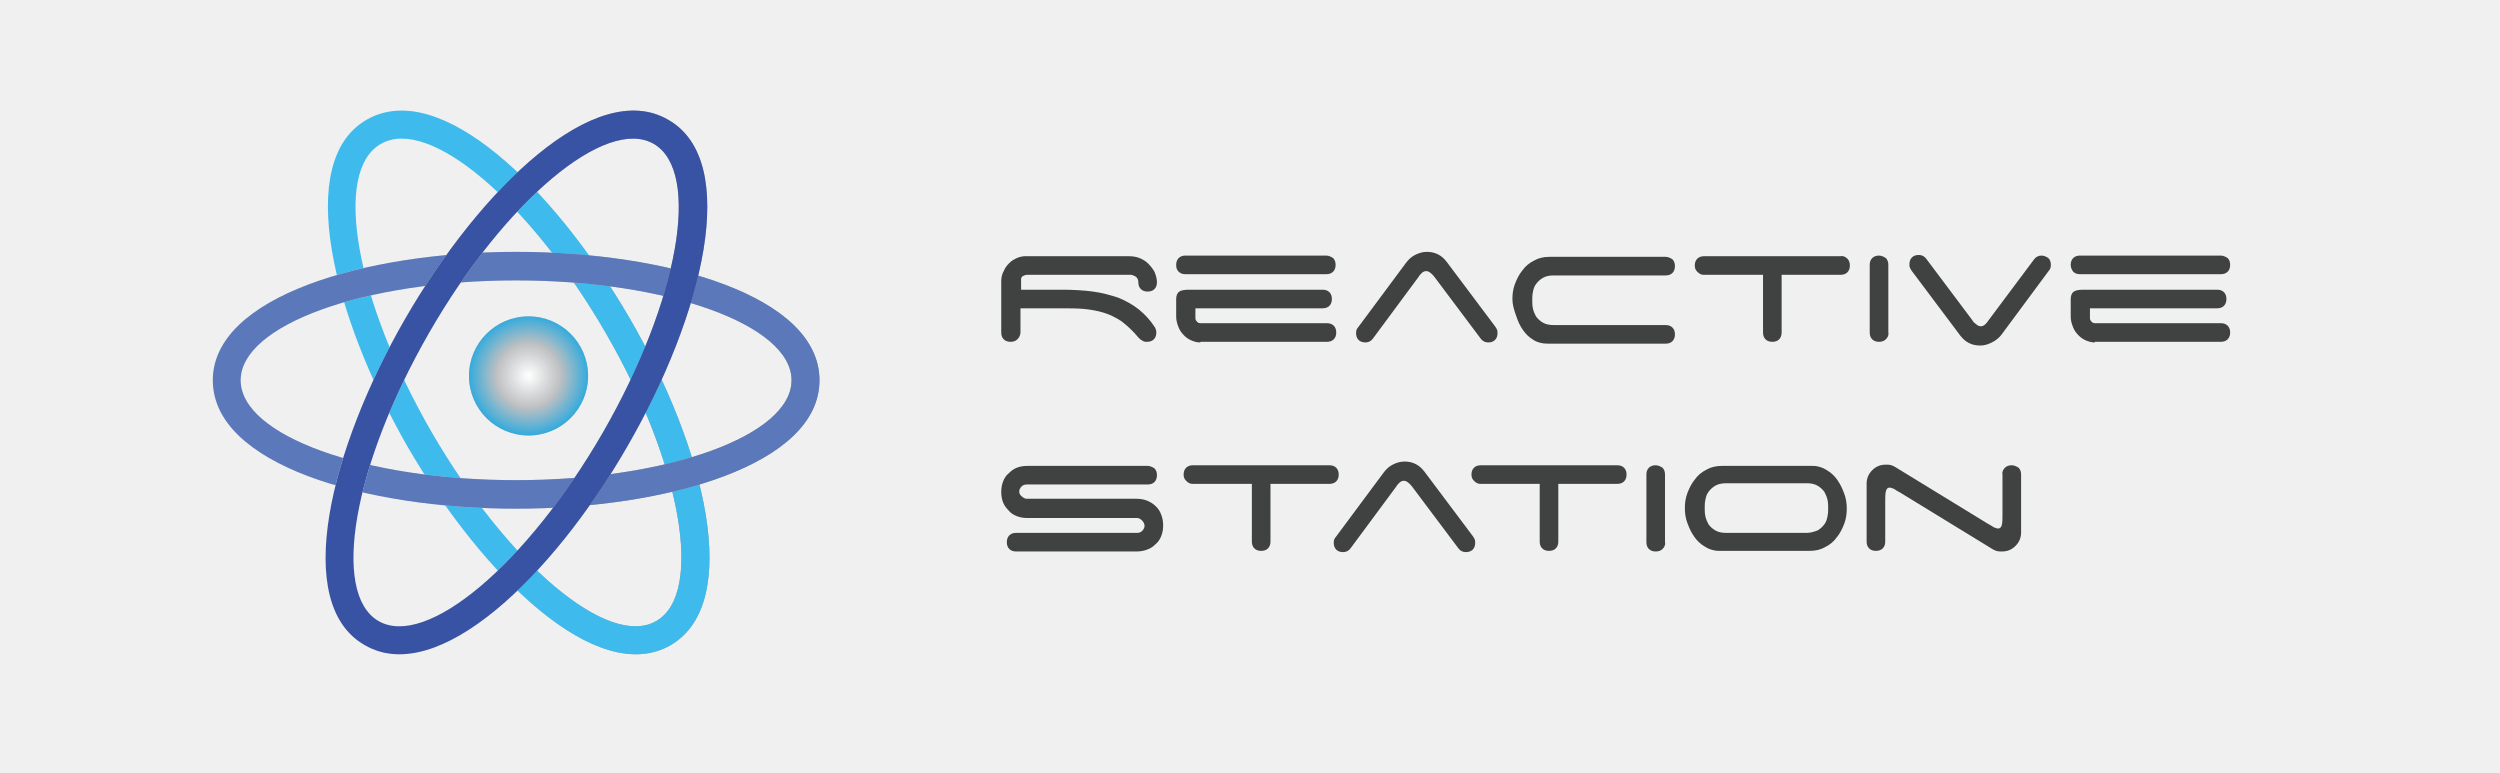
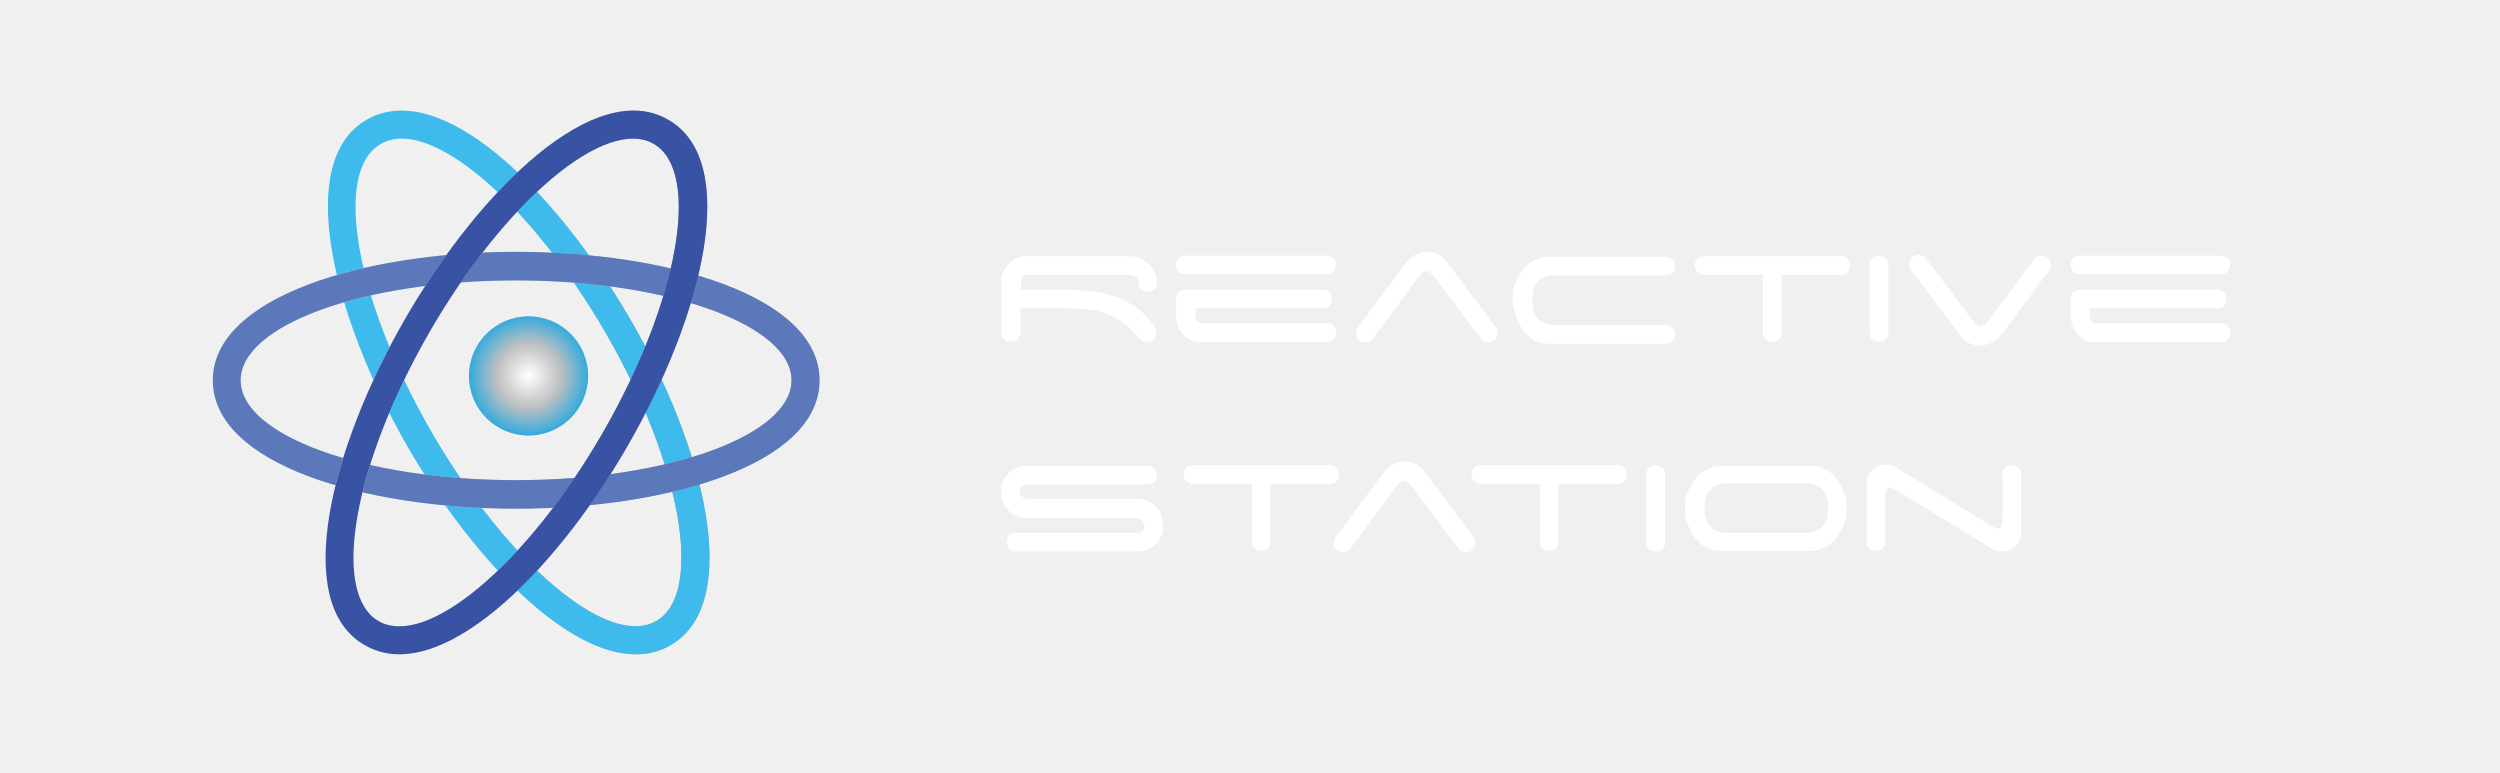
<svg xmlns="http://www.w3.org/2000/svg" version="1.1" id="Layer_1" x="0px" y="0px" viewBox="0 0 403 124.5" style="enable-background:new 0 0 403 124.5;" xml:space="preserve">
  <style type="text/css">
	.st0{fill:url(#SVGID_1_);}
	.st1{fill:url(#SVGID_2_);}
	.st2{fill:url(#SVGID_3_);}
	.st3{fill:#3EBBEC;}
	.st4{fill:url(#SVGID_4_);}
	.st5{fill:#5A78BA;}
	.st6{fill:url(#SVGID_5_);}
	.st7{fill:#3853A3;}
- 	.st8{fill:#404241;}
+ 	.st8{fill:#ffffff;}
	.st9{fill:url(#SVGID_6_);}
	.st10{fill:url(#SVGID_7_);}
	.st11{fill:url(#SVGID_8_);}
	.st12{fill:url(#SVGID_9_);}
	.st13{fill:url(#SVGID_10_);}
</style>
  <g>
    <radialGradient id="SVGID_1_" cx="85.193" cy="60.551" r="9.595" gradientUnits="userSpaceOnUse">
      <stop offset="5.102040e-003" style="stop-color:#FFFFFF" />
      <stop offset="0.959" style="stop-color:#BBBDBF;stop-opacity:0.904" />
    </radialGradient>
    <circle class="st0" cx="85.2" cy="60.6" r="9.6" />
    <radialGradient id="SVGID_2_" cx="85.193" cy="60.551" r="9.595" gradientUnits="userSpaceOnUse">
      <stop offset="5.102040e-003" style="stop-color:#FFFFFF" />
      <stop offset="0.541" style="stop-color:#BBBDBF;stop-opacity:0.904" />
      <stop offset="1" style="stop-color:#26A9E0;stop-opacity:0.904" />
    </radialGradient>
    <circle class="st1" cx="85.2" cy="60.6" r="9.6" />
  </g>
  <g>
    <g>
      <linearGradient id="SVGID_3_" gradientUnits="userSpaceOnUse" x1="52.842" y1="61.641" x2="114.354" y2="61.641">
        <stop offset="5.102040e-003" style="stop-color:#FFFFFF" />
        <stop offset="0.959" style="stop-color:#929497;stop-opacity:0.904" />
      </linearGradient>
      <path class="st2" d="M59.1,19.3C47.4,26,53.6,50.9,65.7,72C77.9,93,96.3,110.8,108.1,104c11.7-6.8,5.6-31.7-6.6-52.7    C89.3,30.3,70.9,12.5,59.1,19.3z M105.8,100.1c-7.7,4.5-23.9-9.2-36.2-30.4c-12.3-21.3-16-42.1-8.2-46.5    c7.7-4.5,23.9,9.2,36.2,30.4S113.5,95.7,105.8,100.1z" />
    </g>
    <g>
      <path class="st3" d="M59.1,19.3C47.4,26,53.6,50.9,65.7,72C77.9,93,96.3,110.8,108.1,104c11.7-6.8,5.6-31.7-6.6-52.7    C89.3,30.3,70.9,12.5,59.1,19.3z M105.8,100.1c-7.7,4.5-23.9-9.2-36.2-30.4c-12.3-21.3-16-42.1-8.2-46.5    c7.7-4.5,23.9,9.2,36.2,30.4S113.5,95.7,105.8,100.1z" />
    </g>
  </g>
  <g>
    <g>
      <linearGradient id="SVGID_4_" gradientUnits="userSpaceOnUse" x1="34.264" y1="61.323" x2="132.158" y2="61.323">
        <stop offset="5.102040e-003" style="stop-color:#FFFFFF" />
        <stop offset="0.959" style="stop-color:#929497;stop-opacity:0.904" />
      </linearGradient>
      <path class="st4" d="M34.3,61.3C34.3,74.9,58.9,82,83.2,82s48.9-7.1,48.9-20.7s-24.6-20.7-48.9-20.7S34.3,47.8,34.3,61.3z     M127.6,61.3c0,8.9-19.9,16.1-44.4,16.1c-24.5,0-44.4-7.2-44.4-16.1c0-8.9,19.9-16.1,44.4-16.1C107.7,45.2,127.6,52.4,127.6,61.3z    " />
    </g>
    <g>
      <path class="st5" d="M34.3,61.3C34.3,74.9,58.9,82,83.2,82s48.9-7.1,48.9-20.7s-24.6-20.7-48.9-20.7S34.3,47.8,34.3,61.3z     M127.6,61.3c0,8.9-19.9,16.1-44.4,16.1c-24.5,0-44.4-7.2-44.4-16.1c0-8.9,19.9-16.1,44.4-16.1C107.7,45.2,127.6,52.4,127.6,61.3z    " />
    </g>
  </g>
  <g>
    <g>
      <linearGradient id="SVGID_5_" gradientUnits="userSpaceOnUse" x1="52.489" y1="61.641" x2="114.001" y2="61.641">
        <stop offset="5.102040e-003" style="stop-color:#FFFFFF" />
        <stop offset="0.959" style="stop-color:#929497;stop-opacity:0.904" />
      </linearGradient>
      <path class="st6" d="M107.7,19.3c-11.7-6.8-30.2,11-42.4,32.1C53.2,72.4,47,97.3,58.8,104C70.5,110.8,89,93,101.1,72    C113.3,50.9,119.5,26,107.7,19.3z M61,100.1c-7.7-4.5-4-25.3,8.2-46.5s28.5-34.9,36.2-30.4c7.7,4.5,4,25.3-8.2,46.5    C84.9,91,68.7,104.6,61,100.1z" />
    </g>
    <g>
      <path class="st7" d="M107.7,19.3c-11.7-6.8-30.2,11-42.4,32.1C53.2,72.4,47,97.3,58.8,104C70.5,110.8,89,93,101.1,72    C113.3,50.9,119.5,26,107.7,19.3z M61,100.1c-7.7-4.5-4-25.3,8.2-46.5s28.5-34.9,36.2-30.4c7.7,4.5,4,25.3-8.2,46.5    C84.9,91,68.7,104.6,61,100.1z" />
    </g>
  </g>
  <g>
    <path class="st8" d="M186.4,53.6c0,0.4-0.1,0.8-0.4,1.1c-0.3,0.3-0.7,0.4-1.1,0.4c-0.2,0-0.4,0-0.6-0.1c-0.2-0.1-0.3-0.2-0.5-0.3   c-0.1-0.1-0.2-0.2-0.3-0.3c-0.9-1.1-1.8-1.9-2.7-2.6c-0.9-0.6-1.9-1.1-2.9-1.4c-1-0.3-2.1-0.5-3.2-0.6c-1.1-0.1-2.4-0.1-3.7-0.1   h-6.5v3.9c0,0.4-0.2,0.8-0.5,1.1c-0.3,0.3-0.7,0.4-1.1,0.4c-0.4,0-0.8-0.1-1.1-0.4c-0.3-0.3-0.4-0.7-0.4-1.1v-8.2   c0-0.6,0.1-1.2,0.4-1.7c0.2-0.5,0.5-0.9,0.9-1.3c0.4-0.4,0.8-0.6,1.2-0.8c0.5-0.2,0.9-0.3,1.4-0.3H182c0.6,0,1.2,0.1,1.7,0.3   c0.5,0.2,1,0.5,1.4,0.9c0.4,0.4,0.7,0.8,1,1.3c0.2,0.5,0.4,1.1,0.4,1.7c0,0.4-0.1,0.8-0.4,1.1c-0.3,0.3-0.7,0.4-1.1,0.4   c-0.4,0-0.8-0.1-1.1-0.4c-0.3-0.3-0.4-0.7-0.4-1.1c0-0.3-0.1-0.6-0.3-0.8c-0.2-0.2-0.5-0.3-0.8-0.4h-16.8c-0.3,0-0.5,0.1-0.7,0.2   c-0.2,0.1-0.3,0.3-0.3,0.5v1.7h6.5c1.9,0,3.6,0.1,5.1,0.3c1.5,0.2,2.9,0.6,4.1,1c1.2,0.5,2.3,1.1,3.3,1.9c1,0.8,1.8,1.7,2.6,2.9   C186.3,53,186.4,53.3,186.4,53.6z" />
    <path class="st8" d="M189.6,42.7c0-0.4,0.1-0.8,0.4-1.1c0.3-0.3,0.7-0.4,1.1-0.4h22.7c0.4,0,0.8,0.2,1.1,0.4   c0.3,0.3,0.4,0.7,0.4,1.1c0,0.4-0.1,0.8-0.4,1.1c-0.3,0.3-0.7,0.4-1.1,0.4h-22.7c-0.4,0-0.8-0.1-1.1-0.4   C189.7,43.5,189.6,43.2,189.6,42.7z M193.5,55.2c-0.5,0-0.9-0.1-1.4-0.3c-0.5-0.2-0.9-0.5-1.2-0.8c-0.4-0.4-0.7-0.8-0.9-1.3   c-0.2-0.5-0.4-1.1-0.4-1.7v-2.9c0-0.6,0.2-1,0.5-1.2c0.3-0.2,0.8-0.3,1.6-0.3h21.5c0.4,0,0.8,0.1,1.1,0.4c0.3,0.3,0.4,0.7,0.4,1.1   s-0.1,0.8-0.4,1.1c-0.3,0.3-0.7,0.4-1.1,0.4h-20.5v1.6c0,0.2,0.1,0.4,0.3,0.6c0.2,0.2,0.4,0.2,0.7,0.2h20.2c0.4,0,0.8,0.1,1.1,0.4   c0.3,0.3,0.4,0.7,0.4,1.1c0,0.4-0.1,0.8-0.4,1.1c-0.3,0.3-0.7,0.4-1.1,0.4H193.5z" />
    <path class="st8" d="M221.3,54.6c-0.3,0.4-0.7,0.6-1.2,0.6c-0.4,0-0.8-0.1-1.1-0.4c-0.3-0.3-0.4-0.7-0.4-1.1c0-0.4,0.1-0.7,0.3-0.9   l7.8-10.5c0.4-0.5,0.8-0.9,1.4-1.2c0.6-0.3,1.2-0.5,1.9-0.5c0.6,0,1.2,0.1,1.8,0.4c0.6,0.3,1,0.7,1.4,1.2l7.8,10.4   c0.1,0.1,0.2,0.3,0.3,0.5c0.1,0.2,0.1,0.4,0.1,0.6c0,0.4-0.1,0.8-0.4,1.1c-0.3,0.3-0.7,0.4-1.1,0.4c-0.5,0-0.9-0.2-1.2-0.6l-7.5-10   c-0.2-0.2-0.3-0.4-0.6-0.6c-0.2-0.2-0.5-0.3-0.7-0.3c-0.2,0-0.5,0.1-0.7,0.3c-0.2,0.2-0.4,0.4-0.5,0.6L221.3,54.6z" />
    <path class="st8" d="M243.8,48.2c0-0.8,0.1-1.6,0.4-2.4c0.3-0.8,0.7-1.6,1.2-2.2c0.5-0.7,1.1-1.2,1.9-1.6c0.7-0.4,1.5-0.6,2.5-0.6   h18.7c0.4,0,0.8,0.2,1.1,0.4c0.3,0.3,0.4,0.7,0.4,1.1c0,0.4-0.1,0.8-0.4,1.1c-0.3,0.3-0.7,0.4-1.1,0.4h-18c-0.7,0-1.3,0.1-1.8,0.4   c-0.5,0.3-0.8,0.6-1.1,1s-0.4,0.8-0.5,1.3c-0.1,0.5-0.1,0.9-0.1,1.3s0,0.8,0.1,1.3c0.1,0.5,0.3,0.9,0.5,1.3c0.3,0.4,0.6,0.7,1.1,1   c0.5,0.3,1.1,0.4,1.8,0.4h18c0.4,0,0.8,0.1,1.1,0.4c0.3,0.3,0.4,0.7,0.4,1.1c0,0.4-0.1,0.8-0.4,1.1c-0.3,0.3-0.7,0.4-1.1,0.4h-19   c-0.9,0-1.7-0.2-2.3-0.6c-0.7-0.4-1.3-1-1.7-1.6c-0.5-0.7-0.8-1.4-1.1-2.3C244,49.8,243.8,49,243.8,48.2z" />
    <path class="st8" d="M297.8,41.7c0.3,0.3,0.4,0.7,0.4,1.1c0,0.4-0.1,0.8-0.4,1.1c-0.3,0.3-0.7,0.4-1.1,0.4h-9.5v9.3   c0,0.4-0.1,0.8-0.4,1.1c-0.3,0.3-0.7,0.4-1.1,0.4c-0.4,0-0.8-0.1-1.1-0.4c-0.3-0.3-0.4-0.7-0.4-1.1v-9.3h-9.6c-0.4,0-0.7-0.2-1-0.5   c-0.3-0.3-0.4-0.6-0.4-1c0-0.4,0.1-0.8,0.4-1.1c0.3-0.3,0.7-0.4,1.1-0.4h22C297.1,41.2,297.5,41.4,297.8,41.7z" />
    <path class="st8" d="M304,54.7c-0.3,0.3-0.7,0.4-1.1,0.4c-0.4,0-0.8-0.1-1.1-0.4c-0.3-0.3-0.4-0.7-0.4-1.1V42.7   c0-0.4,0.1-0.8,0.4-1.1c0.3-0.3,0.7-0.4,1.1-0.4c0.4,0,0.8,0.2,1.1,0.4c0.3,0.3,0.4,0.7,0.4,1.1v10.9C304.5,54,304.3,54.4,304,54.7   z" />
    <path class="st8" d="M327.9,41.8c0.3-0.4,0.7-0.6,1.2-0.6c0.4,0,0.8,0.2,1.1,0.4c0.3,0.3,0.4,0.7,0.4,1.1c0,0.4-0.1,0.7-0.3,0.9   l0,0l-7.7,10.4c-0.4,0.5-0.9,0.9-1.5,1.2c-0.6,0.3-1.2,0.5-1.9,0.5c-0.6,0-1.2-0.1-1.8-0.4c-0.6-0.3-1-0.7-1.4-1.2l-7.8-10.4   c-0.1-0.1-0.2-0.3-0.3-0.5c-0.1-0.2-0.1-0.4-0.1-0.6c0-0.4,0.1-0.8,0.4-1.1c0.3-0.3,0.7-0.4,1.1-0.4c0.5,0,0.9,0.2,1.2,0.6l7.5,10   c0.1,0.2,0.3,0.4,0.6,0.6c0.2,0.2,0.5,0.3,0.7,0.3c0.2,0,0.5-0.1,0.7-0.3c0.2-0.2,0.4-0.4,0.5-0.6L327.9,41.8z" />
    <path class="st8" d="M333.8,42.7c0-0.4,0.1-0.8,0.4-1.1c0.3-0.3,0.7-0.4,1.1-0.4H358c0.4,0,0.8,0.2,1.1,0.4   c0.3,0.3,0.4,0.7,0.4,1.1c0,0.4-0.1,0.8-0.4,1.1c-0.3,0.3-0.7,0.4-1.1,0.4h-22.7c-0.4,0-0.8-0.1-1.1-0.4   C334,43.5,333.8,43.2,333.8,42.7z M337.7,55.2c-0.5,0-0.9-0.1-1.4-0.3c-0.5-0.2-0.9-0.5-1.2-0.8c-0.4-0.4-0.7-0.8-0.9-1.3   c-0.2-0.5-0.4-1.1-0.4-1.7v-2.9c0-0.6,0.2-1,0.5-1.2c0.3-0.2,0.8-0.3,1.6-0.3h21.5c0.4,0,0.8,0.1,1.1,0.4c0.3,0.3,0.4,0.7,0.4,1.1   s-0.1,0.8-0.4,1.1c-0.3,0.3-0.7,0.4-1.1,0.4h-20.5v1.6c0,0.2,0.1,0.4,0.3,0.6c0.2,0.2,0.4,0.2,0.7,0.2H358c0.4,0,0.8,0.1,1.1,0.4   c0.3,0.3,0.4,0.7,0.4,1.1c0,0.4-0.1,0.8-0.4,1.1c-0.3,0.3-0.7,0.4-1.1,0.4H337.7z" />
    <path class="st8" d="M163.9,83.2c-0.5-0.2-1-0.5-1.3-0.9c-0.4-0.4-0.7-0.8-0.9-1.3c-0.2-0.5-0.3-1.1-0.3-1.7c0-0.6,0.1-1.2,0.3-1.7   c0.2-0.5,0.5-1,0.9-1.3c0.4-0.4,0.8-0.7,1.3-0.9c0.5-0.2,1.1-0.3,1.7-0.3H185c0.4,0,0.8,0.2,1.1,0.4c0.3,0.3,0.4,0.7,0.4,1.1   c0,0.4-0.1,0.8-0.4,1.1c-0.3,0.3-0.7,0.4-1.1,0.4h-19.5c-0.3,0-0.6,0.1-0.8,0.3c-0.2,0.2-0.4,0.5-0.4,0.8c0,0.3,0.1,0.6,0.4,0.8   c0.2,0.2,0.5,0.4,0.8,0.4h17.7c0.6,0,1.2,0.1,1.7,0.3c0.5,0.2,1,0.5,1.4,0.9c0.4,0.4,0.7,0.8,0.9,1.4c0.2,0.5,0.3,1.1,0.3,1.7   c0,0.6-0.1,1.2-0.3,1.7c-0.2,0.5-0.5,1-0.9,1.3c-0.4,0.4-0.8,0.7-1.4,0.9c-0.5,0.2-1.1,0.3-1.7,0.3h-19.4c-0.4,0-0.8-0.1-1.1-0.4   c-0.3-0.3-0.4-0.7-0.4-1.1c0-0.4,0.1-0.8,0.4-1.1c0.3-0.3,0.7-0.4,1.1-0.4h19.5c0.3,0,0.6-0.1,0.8-0.3c0.2-0.2,0.4-0.5,0.4-0.8   c0-0.3-0.1-0.6-0.4-0.9c-0.2-0.2-0.5-0.4-0.8-0.4h-17.8C165,83.5,164.4,83.4,163.9,83.2z" />
    <path class="st8" d="M215.4,75.4c0.3,0.3,0.4,0.7,0.4,1.1c0,0.4-0.1,0.8-0.4,1.1s-0.7,0.4-1.1,0.4h-9.5v9.3c0,0.4-0.1,0.8-0.4,1.1   c-0.3,0.3-0.7,0.4-1.1,0.4c-0.4,0-0.8-0.1-1.1-0.4c-0.3-0.3-0.4-0.7-0.4-1.1v-9.3h-9.6c-0.4,0-0.7-0.2-1-0.5   c-0.3-0.3-0.4-0.6-0.4-1c0-0.4,0.1-0.8,0.4-1.1c0.3-0.3,0.7-0.4,1.1-0.4h22C214.7,75,215.1,75.1,215.4,75.4z" />
    <path class="st8" d="M217.7,88.4c-0.3,0.4-0.7,0.6-1.2,0.6c-0.4,0-0.8-0.1-1.1-0.4c-0.3-0.3-0.4-0.7-0.4-1.1c0-0.4,0.1-0.7,0.3-0.9   l7.8-10.5c0.4-0.5,0.8-0.9,1.4-1.2c0.6-0.3,1.2-0.5,1.9-0.5c0.6,0,1.2,0.1,1.8,0.4c0.6,0.3,1,0.7,1.4,1.2l7.8,10.4   c0.1,0.1,0.2,0.3,0.3,0.5c0.1,0.2,0.1,0.4,0.1,0.6c0,0.4-0.1,0.8-0.4,1.1c-0.3,0.3-0.7,0.4-1.1,0.4c-0.5,0-0.9-0.2-1.2-0.6l-7.5-10   c-0.2-0.2-0.3-0.4-0.6-0.6c-0.2-0.2-0.5-0.3-0.7-0.3c-0.2,0-0.5,0.1-0.7,0.3c-0.2,0.2-0.4,0.4-0.5,0.6L217.7,88.4z" />
    <path class="st8" d="M261.8,75.4c0.3,0.3,0.4,0.7,0.4,1.1c0,0.4-0.1,0.8-0.4,1.1c-0.3,0.3-0.7,0.4-1.1,0.4h-9.5v9.3   c0,0.4-0.1,0.8-0.4,1.1c-0.3,0.3-0.7,0.4-1.1,0.4c-0.4,0-0.8-0.1-1.1-0.4c-0.3-0.3-0.4-0.7-0.4-1.1v-9.3h-9.6c-0.4,0-0.7-0.2-1-0.5   c-0.3-0.3-0.4-0.6-0.4-1c0-0.4,0.1-0.8,0.4-1.1c0.3-0.3,0.7-0.4,1.1-0.4h22C261.1,75,261.5,75.1,261.8,75.4z" />
    <path class="st8" d="M268,88.5c-0.3,0.3-0.7,0.4-1.1,0.4c-0.4,0-0.8-0.1-1.1-0.4c-0.3-0.3-0.4-0.7-0.4-1.1V76.5   c0-0.4,0.1-0.8,0.4-1.1c0.3-0.3,0.7-0.4,1.1-0.4c0.4,0,0.8,0.2,1.1,0.4c0.3,0.3,0.4,0.7,0.4,1.1v10.9   C268.5,87.8,268.3,88.2,268,88.5z" />
    <path class="st8" d="M297.7,82c0,0.8-0.1,1.6-0.4,2.4c-0.3,0.8-0.7,1.6-1.2,2.2c-0.5,0.7-1.1,1.2-1.9,1.6c-0.7,0.4-1.5,0.6-2.5,0.6   h-14.6c-0.9,0-1.7-0.3-2.3-0.7c-0.7-0.4-1.3-1-1.7-1.6c-0.5-0.7-0.8-1.4-1.1-2.2c-0.3-0.8-0.4-1.6-0.4-2.4c0-0.8,0.1-1.6,0.4-2.4   c0.3-0.8,0.7-1.6,1.2-2.2c0.5-0.7,1.1-1.2,1.9-1.6c0.7-0.4,1.5-0.6,2.5-0.6h14.6c0.9,0,1.7,0.3,2.3,0.7c0.7,0.4,1.3,1,1.7,1.6   c0.5,0.7,0.8,1.4,1.1,2.2C297.6,80.4,297.7,81.2,297.7,82z M293,85.5c0.5-0.3,0.8-0.6,1.1-1c0.3-0.4,0.4-0.8,0.5-1.3   c0.1-0.5,0.1-0.9,0.1-1.3s0-0.8-0.1-1.3c-0.1-0.5-0.3-0.9-0.5-1.3c-0.3-0.4-0.6-0.7-1.1-1c-0.5-0.3-1.1-0.4-1.8-0.4h-12.9   c-0.7,0-1.3,0.1-1.8,0.4c-0.5,0.3-0.8,0.6-1.1,1c-0.3,0.4-0.4,0.8-0.5,1.3c-0.1,0.5-0.1,0.9-0.1,1.3s0,0.8,0.1,1.3   c0.1,0.5,0.3,0.9,0.5,1.3c0.3,0.4,0.6,0.7,1.1,1c0.5,0.3,1.1,0.4,1.8,0.4h12.9C291.9,85.9,292.5,85.7,293,85.5z" />
    <path class="st8" d="M323.2,75.4c0.3-0.3,0.7-0.4,1.1-0.4c0.4,0,0.8,0.2,1.1,0.4c0.3,0.3,0.4,0.7,0.4,1.1v9.3   c0,0.9-0.3,1.6-0.9,2.2c-0.6,0.6-1.3,0.9-2.2,0.9c-0.3,0-0.6,0-0.9-0.1c-0.3-0.1-0.5-0.2-0.8-0.4l-14.7-9c-0.4-0.2-0.7-0.4-1-0.6   c-0.3-0.1-0.5-0.2-0.7-0.2c-0.3,0-0.5,0.2-0.6,0.6c-0.1,0.4-0.1,1-0.1,1.8v6.3c0,0.4-0.1,0.8-0.4,1.1c-0.3,0.3-0.7,0.4-1.1,0.4   c-0.4,0-0.8-0.1-1.1-0.4c-0.3-0.3-0.4-0.7-0.4-1.1v-9.3c0-0.9,0.3-1.6,0.9-2.2c0.6-0.6,1.3-0.9,2.2-0.9c0.3,0,0.6,0,0.9,0.1   c0.3,0.1,0.5,0.2,0.8,0.4l14.7,9c0.4,0.2,0.7,0.4,1,0.6c0.3,0.1,0.5,0.2,0.7,0.2c0.3,0,0.5-0.2,0.6-0.6c0.1-0.4,0.1-1,0.1-1.8v-6.3   C322.7,76.1,322.9,75.7,323.2,75.4z" />
  </g>
</svg>
